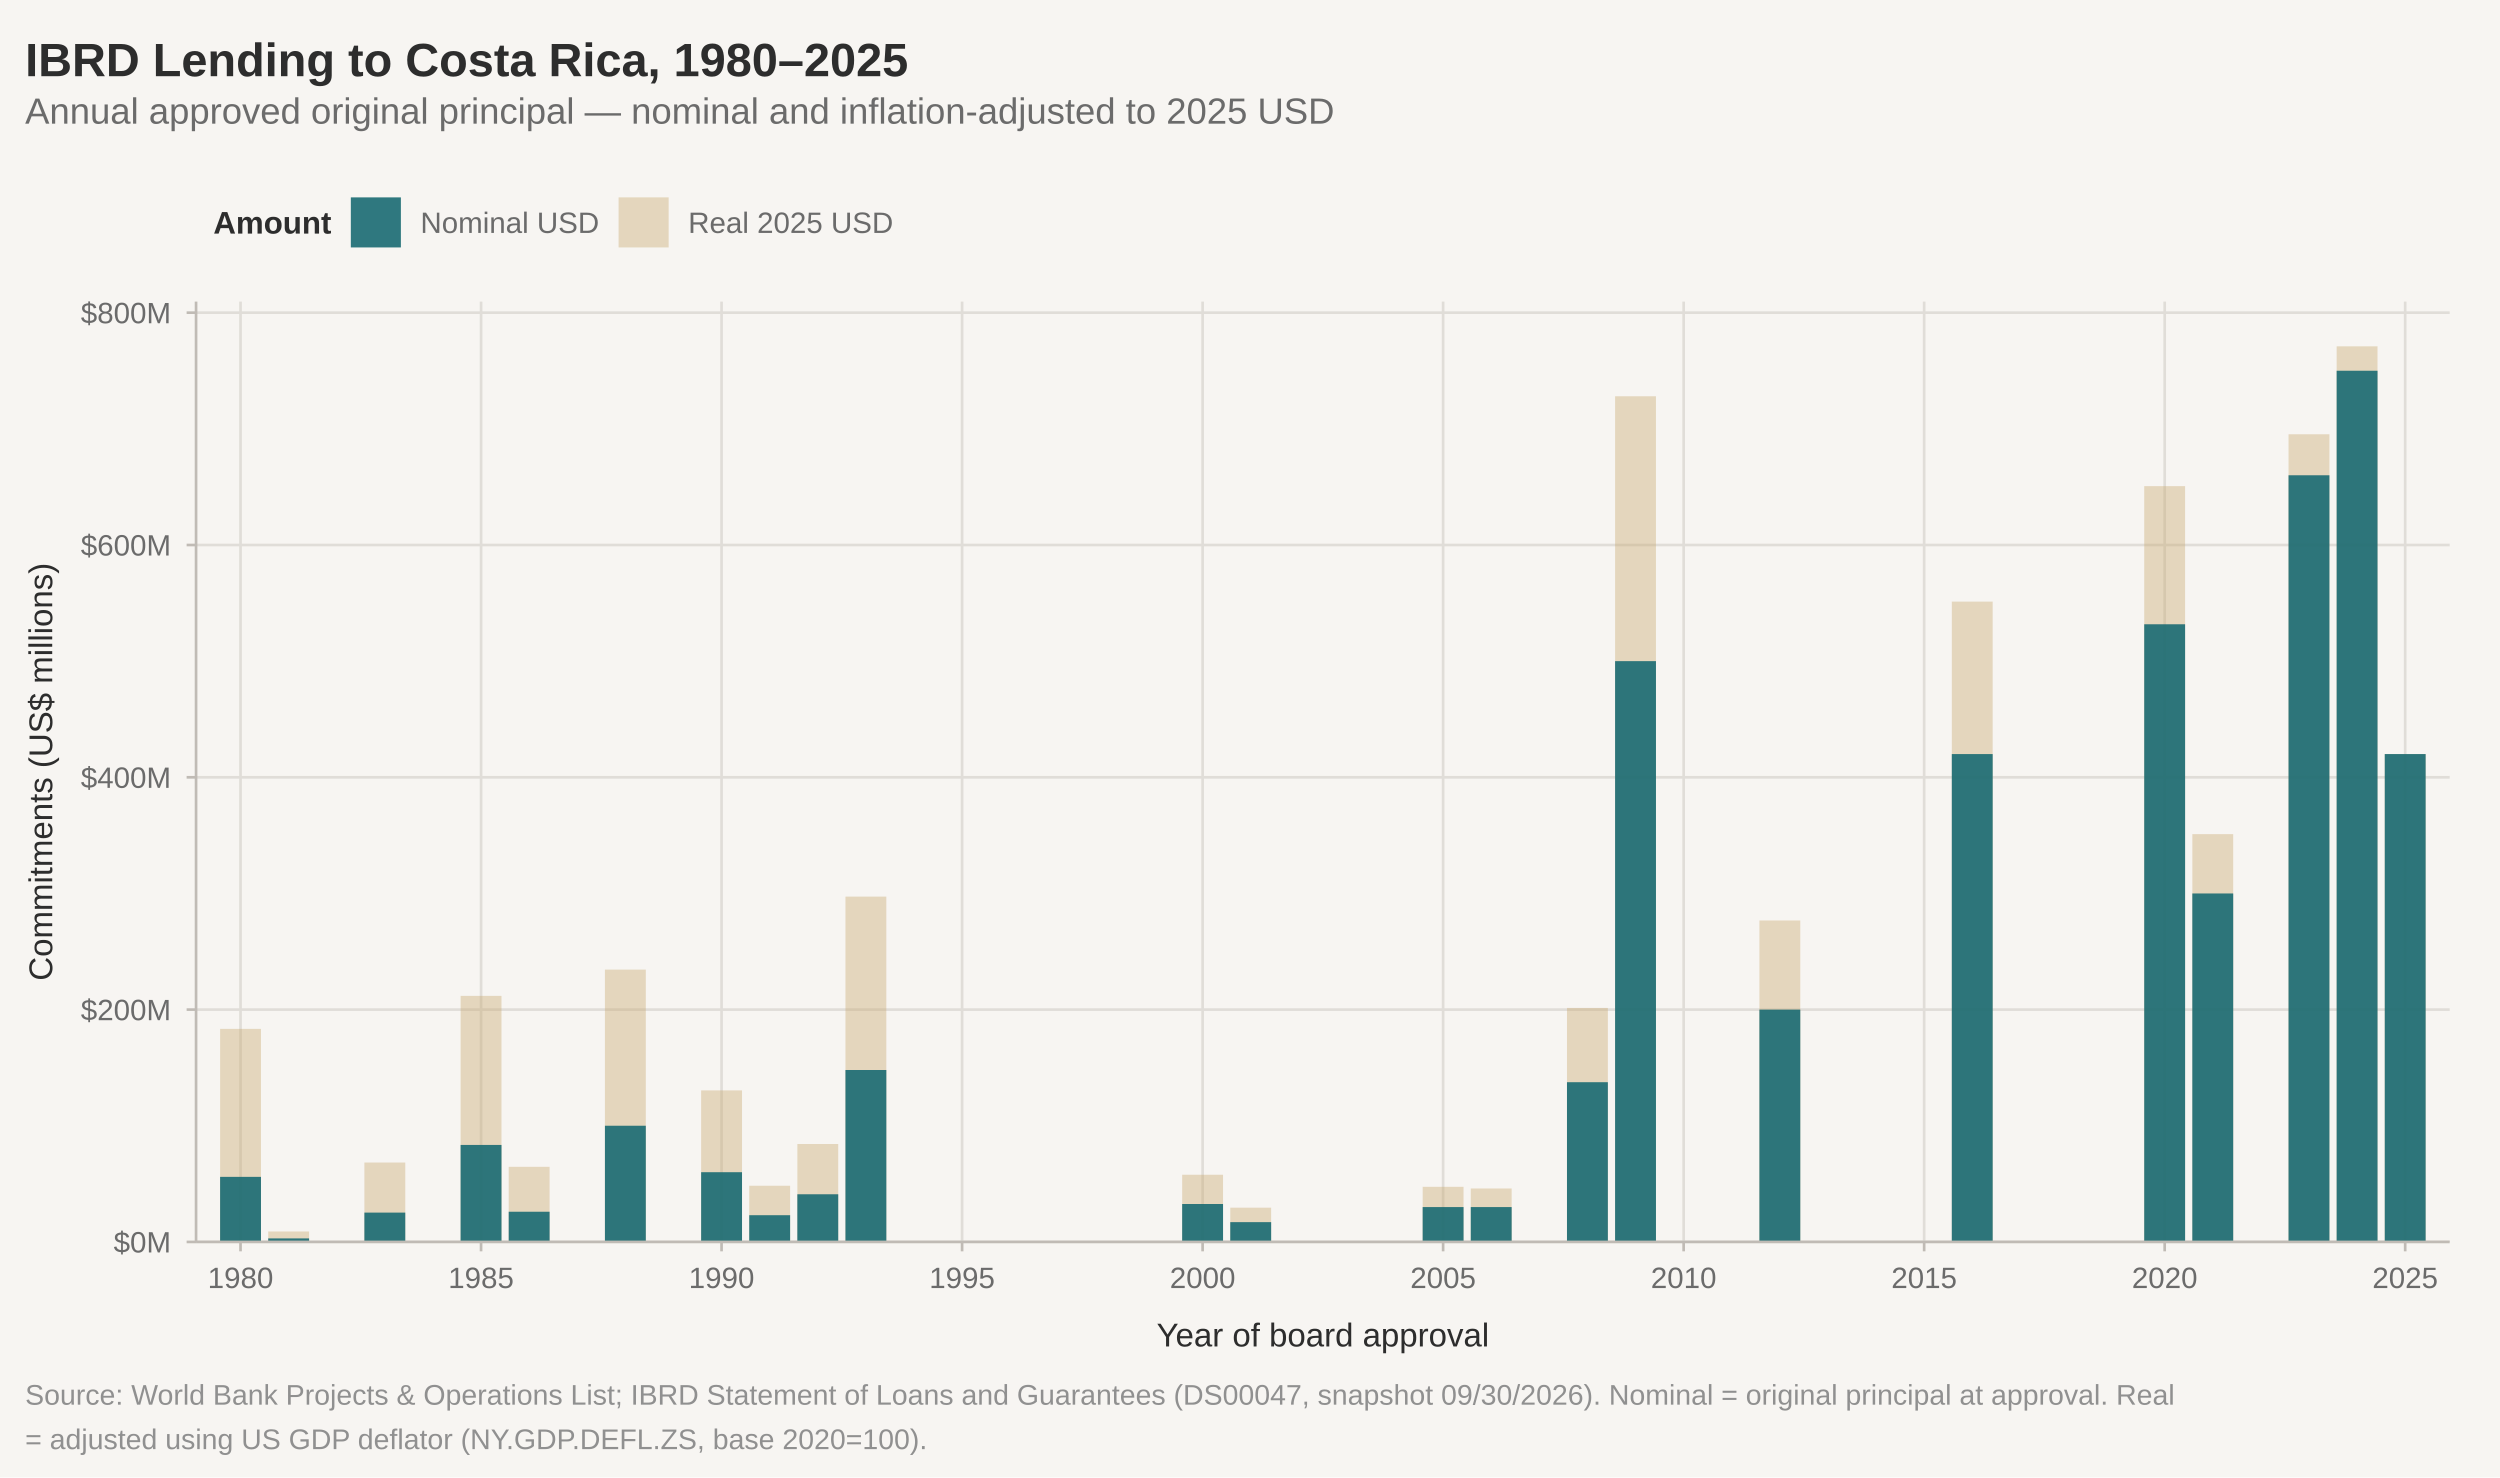
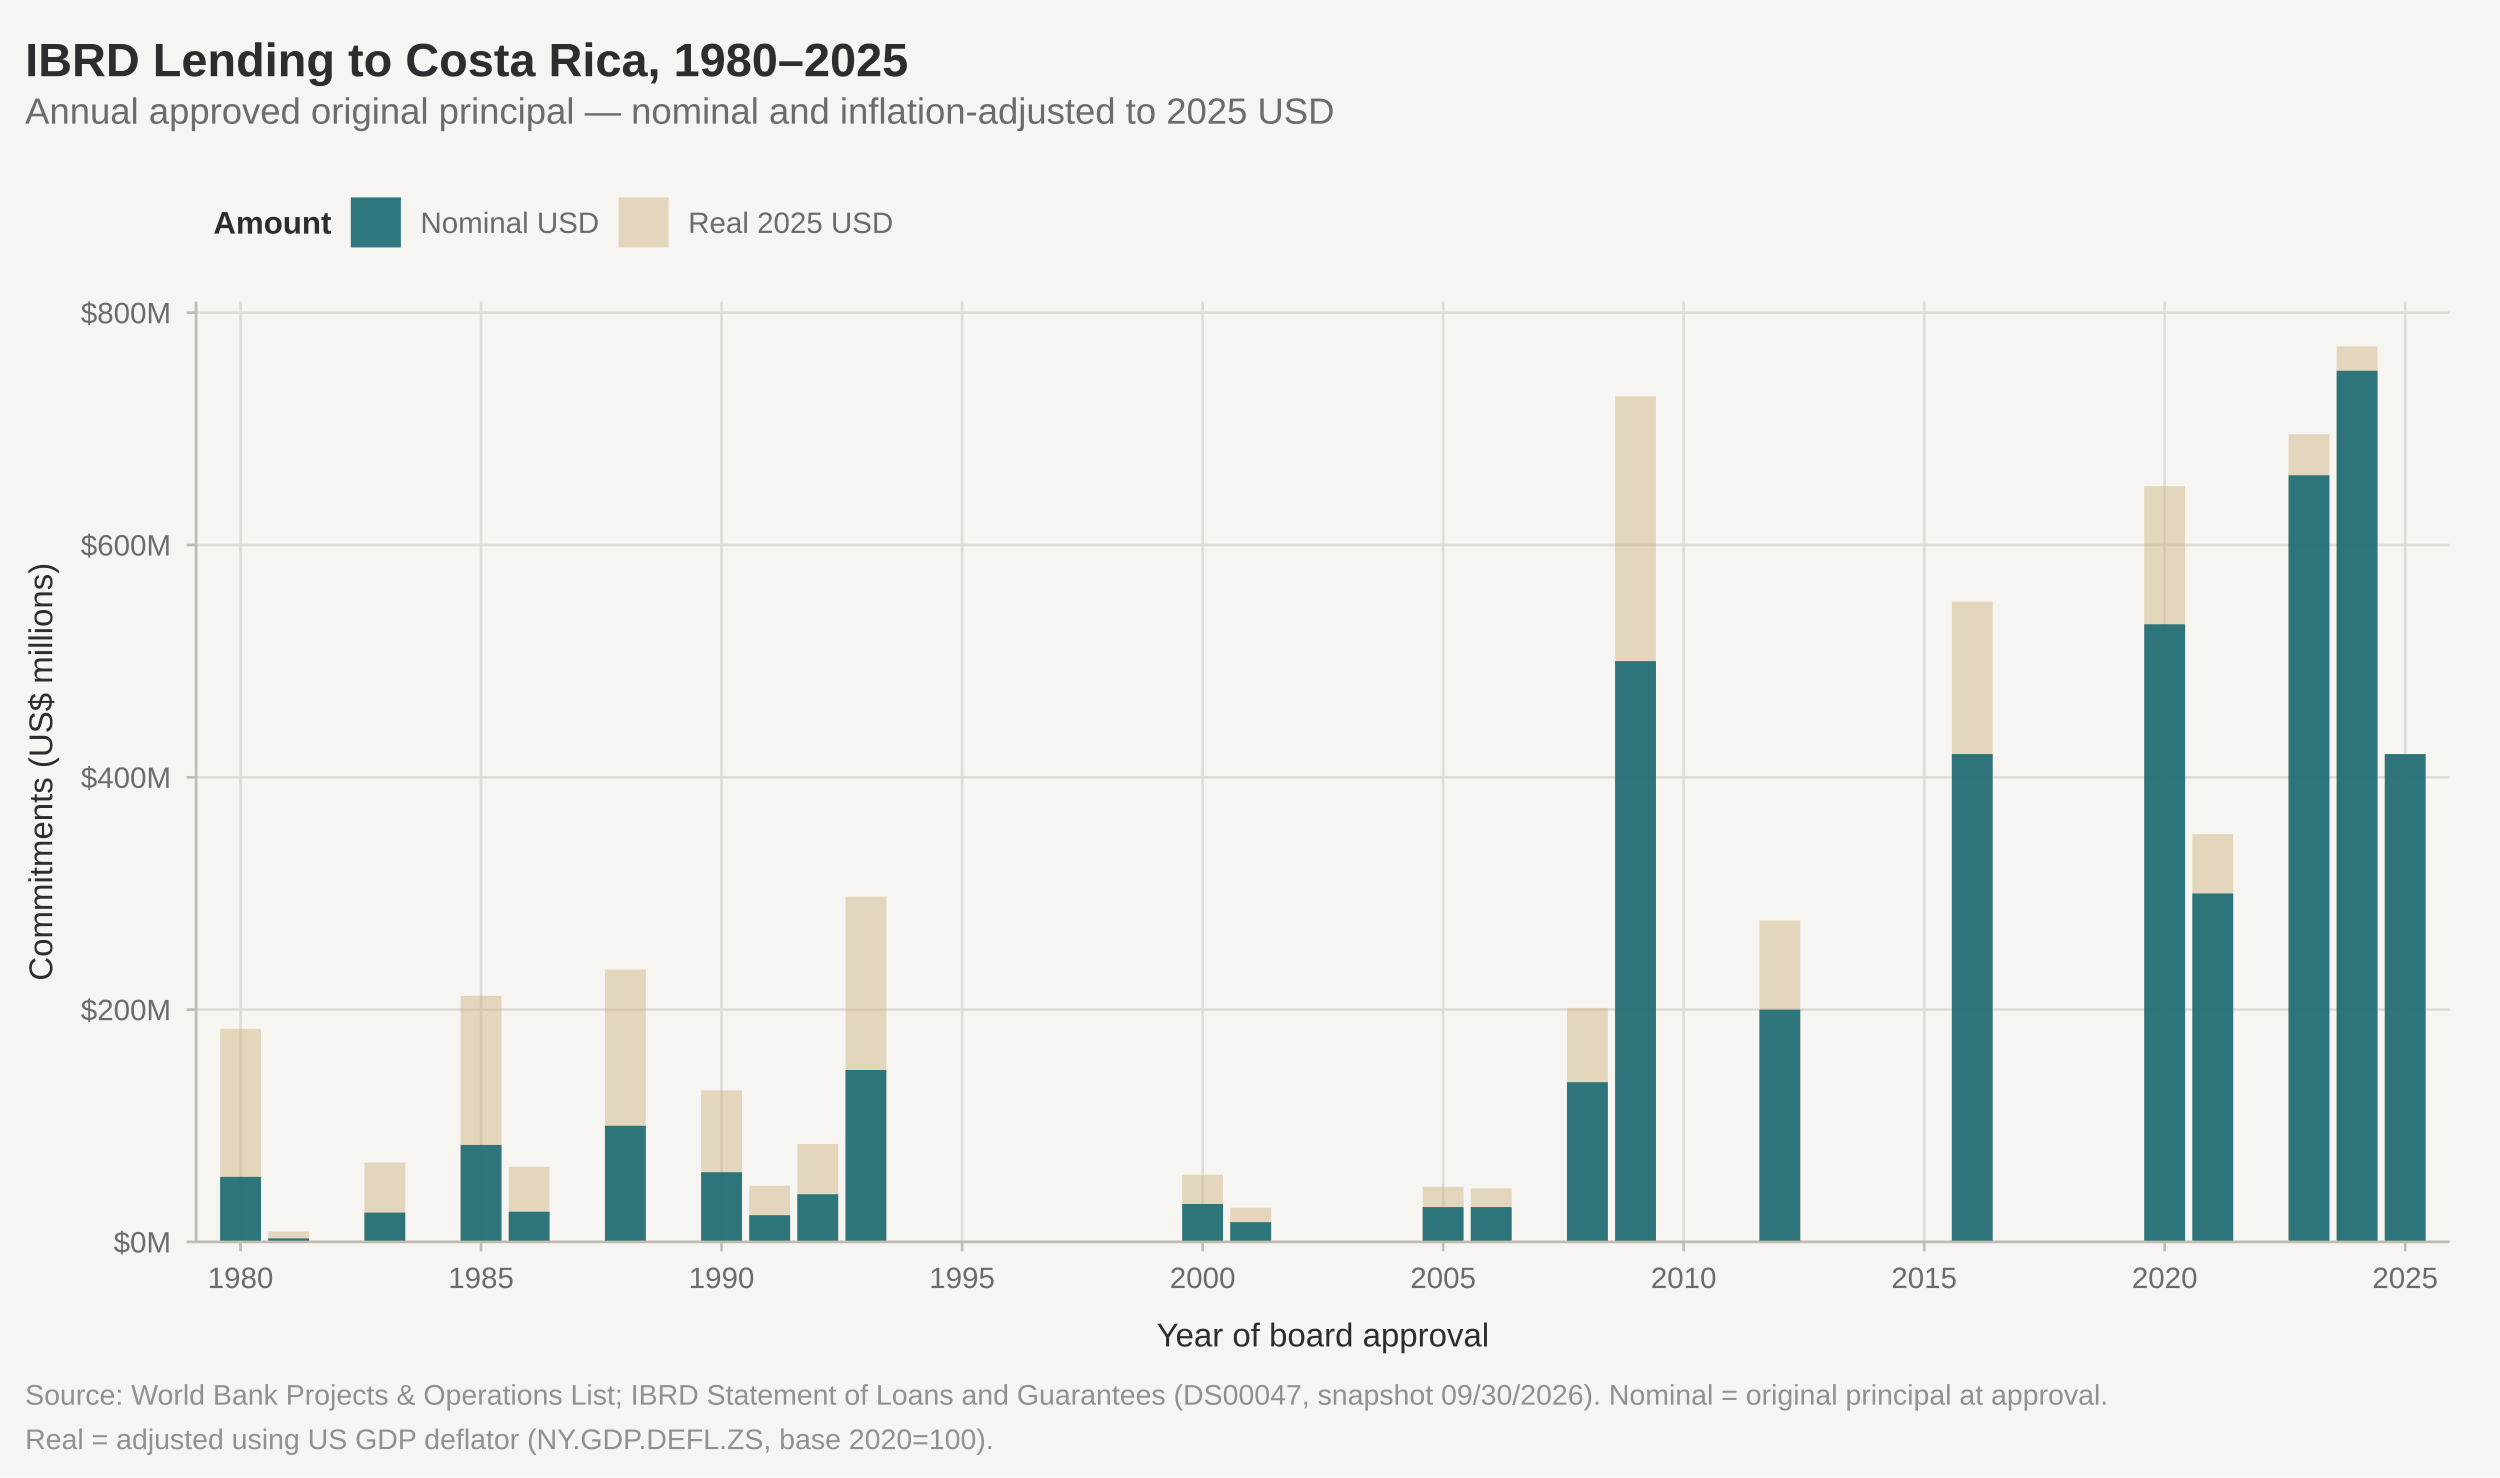
<svg xmlns="http://www.w3.org/2000/svg" class="svglite" width="792.00pt" height="468.00pt" viewBox="0 0 792.00 468.00">
  <defs>
    <style type="text/css">
    .svglite line, .svglite polyline, .svglite polygon, .svglite path, .svglite rect, .svglite circle {
      fill: none;
      stroke: #000000;
      stroke-linecap: round;
      stroke-linejoin: round;
      stroke-miterlimit: 10.00;
    }
    .svglite text {
      white-space: pre;
    }
  </style>
  </defs>
  <rect width="100%" height="100%" style="stroke: none; fill: #F7F5F2;" />
  <defs>
    <clipPath id="cpMC4wMHw3OTIuMDB8MC4wMHw0NjguMDA=">
      <rect x="0.00" y="0.00" width="792.00" height="468.00" />
    </clipPath>
  </defs>
  <g clip-path="url(#cpMC4wMHw3OTIuMDB8MC4wMHw0NjguMDA=)">
    <rect x="0" y="-0" width="792.00" height="468.00" style="stroke-width: 1.07; stroke: none; fill: #F7F5F2;" />
  </g>
  <defs>
    <clipPath id="cpNjIuMTF8Nzc2LjA2fDk1LjU0fDM5My40NA==">
      <rect x="62.11" y="95.54" width="713.95" height="297.90" />
    </clipPath>
  </defs>
  <g clip-path="url(#cpNjIuMTF8Nzc2LjA2fDk1LjU0fDM5My40NA==)">
    <rect x="62.11" y="95.54" width="713.95" height="297.90" style="stroke-width: 1.07; stroke: none; fill: #F7F5F2;" />
    <polyline points="62.11,393.44 776.06,393.44 " style="stroke-width: 0.85; stroke: #E0DDD8; stroke-linecap: butt;" />
    <polyline points="62.11,319.84 776.06,319.84 " style="stroke-width: 0.85; stroke: #E0DDD8; stroke-linecap: butt;" />
    <polyline points="62.11,246.25 776.06,246.25 " style="stroke-width: 0.85; stroke: #E0DDD8; stroke-linecap: butt;" />
    <polyline points="62.11,172.65 776.06,172.65 " style="stroke-width: 0.85; stroke: #E0DDD8; stroke-linecap: butt;" />
    <polyline points="62.11,99.05 776.06,99.05 " style="stroke-width: 0.85; stroke: #E0DDD8; stroke-linecap: butt;" />
    <polyline points="76.20,393.44 76.20,95.54 " style="stroke-width: 0.85; stroke: #E0DDD8; stroke-linecap: butt;" />
    <polyline points="152.40,393.44 152.40,95.54 " style="stroke-width: 0.85; stroke: #E0DDD8; stroke-linecap: butt;" />
    <polyline points="228.59,393.44 228.59,95.54 " style="stroke-width: 0.85; stroke: #E0DDD8; stroke-linecap: butt;" />
    <polyline points="304.79,393.44 304.79,95.54 " style="stroke-width: 0.85; stroke: #E0DDD8; stroke-linecap: butt;" />
    <polyline points="380.99,393.44 380.99,95.54 " style="stroke-width: 0.85; stroke: #E0DDD8; stroke-linecap: butt;" />
    <polyline points="457.18,393.44 457.18,95.54 " style="stroke-width: 0.85; stroke: #E0DDD8; stroke-linecap: butt;" />
    <polyline points="533.38,393.44 533.38,95.54 " style="stroke-width: 0.85; stroke: #E0DDD8; stroke-linecap: butt;" />
    <polyline points="609.57,393.44 609.57,95.54 " style="stroke-width: 0.85; stroke: #E0DDD8; stroke-linecap: butt;" />
    <polyline points="685.77,393.44 685.77,95.54 " style="stroke-width: 0.85; stroke: #E0DDD8; stroke-linecap: butt;" />
    <polyline points="761.96,393.44 761.96,95.54 " style="stroke-width: 0.85; stroke: #E0DDD8; stroke-linecap: butt;" />
    <rect x="69.73" y="325.95" width="12.95" height="67.49" style="stroke-width: 1.07; stroke: none; stroke-linecap: butt; stroke-linejoin: miter; fill: #C9A96E; fill-opacity: 0.40;" />
    <rect x="84.97" y="390.13" width="12.95" height="3.30" style="stroke-width: 1.07; stroke: none; stroke-linecap: butt; stroke-linejoin: miter; fill: #C9A96E; fill-opacity: 0.40;" />
    <rect x="100.20" y="393.44" width="12.95" height="0.00" style="stroke-width: 1.07; stroke: none; stroke-linecap: butt; stroke-linejoin: miter; fill: #C9A96E; fill-opacity: 0.40;" />
    <rect x="115.44" y="368.29" width="12.95" height="25.14" style="stroke-width: 1.07; stroke: none; stroke-linecap: butt; stroke-linejoin: miter; fill: #C9A96E; fill-opacity: 0.40;" />
    <rect x="130.68" y="393.44" width="12.95" height="0.00" style="stroke-width: 1.07; stroke: none; stroke-linecap: butt; stroke-linejoin: miter; fill: #C9A96E; fill-opacity: 0.40;" />
    <rect x="145.92" y="315.49" width="12.95" height="77.95" style="stroke-width: 1.07; stroke: none; stroke-linecap: butt; stroke-linejoin: miter; fill: #C9A96E; fill-opacity: 0.40;" />
    <rect x="161.16" y="369.64" width="12.95" height="23.79" style="stroke-width: 1.07; stroke: none; stroke-linecap: butt; stroke-linejoin: miter; fill: #C9A96E; fill-opacity: 0.40;" />
    <rect x="176.40" y="393.44" width="12.95" height="0.00" style="stroke-width: 1.07; stroke: none; stroke-linecap: butt; stroke-linejoin: miter; fill: #C9A96E; fill-opacity: 0.40;" />
    <rect x="191.64" y="307.18" width="12.95" height="86.26" style="stroke-width: 1.07; stroke: none; stroke-linecap: butt; stroke-linejoin: miter; fill: #C9A96E; fill-opacity: 0.40;" />
    <rect x="206.88" y="393.44" width="12.95" height="0.00" style="stroke-width: 1.07; stroke: none; stroke-linecap: butt; stroke-linejoin: miter; fill: #C9A96E; fill-opacity: 0.40;" />
    <rect x="222.12" y="345.43" width="12.95" height="48.00" style="stroke-width: 1.07; stroke: none; stroke-linecap: butt; stroke-linejoin: miter; fill: #C9A96E; fill-opacity: 0.40;" />
    <rect x="237.36" y="375.64" width="12.95" height="17.80" style="stroke-width: 1.07; stroke: none; stroke-linecap: butt; stroke-linejoin: miter; fill: #C9A96E; fill-opacity: 0.40;" />
    <rect x="252.60" y="362.41" width="12.95" height="31.02" style="stroke-width: 1.07; stroke: none; stroke-linecap: butt; stroke-linejoin: miter; fill: #C9A96E; fill-opacity: 0.40;" />
    <rect x="267.84" y="284.05" width="12.95" height="109.39" style="stroke-width: 1.07; stroke: none; stroke-linecap: butt; stroke-linejoin: miter; fill: #C9A96E; fill-opacity: 0.40;" />
    <rect x="283.07" y="393.44" width="12.95" height="0.00" style="stroke-width: 1.07; stroke: none; stroke-linecap: butt; stroke-linejoin: miter; fill: #C9A96E; fill-opacity: 0.40;" />
    <rect x="298.31" y="393.44" width="12.95" height="0.00" style="stroke-width: 1.07; stroke: none; stroke-linecap: butt; stroke-linejoin: miter; fill: #C9A96E; fill-opacity: 0.40;" />
    <rect x="313.55" y="393.44" width="12.95" height="0.00" style="stroke-width: 1.07; stroke: none; stroke-linecap: butt; stroke-linejoin: miter; fill: #C9A96E; fill-opacity: 0.40;" />
    <rect x="328.79" y="393.44" width="12.95" height="0.00" style="stroke-width: 1.07; stroke: none; stroke-linecap: butt; stroke-linejoin: miter; fill: #C9A96E; fill-opacity: 0.40;" />
    <rect x="344.03" y="393.44" width="12.95" height="0.00" style="stroke-width: 1.07; stroke: none; stroke-linecap: butt; stroke-linejoin: miter; fill: #C9A96E; fill-opacity: 0.40;" />
    <rect x="359.27" y="393.44" width="12.95" height="0.00" style="stroke-width: 1.07; stroke: none; stroke-linecap: butt; stroke-linejoin: miter; fill: #C9A96E; fill-opacity: 0.40;" />
    <rect x="374.51" y="372.15" width="12.95" height="21.29" style="stroke-width: 1.07; stroke: none; stroke-linecap: butt; stroke-linejoin: miter; fill: #C9A96E; fill-opacity: 0.40;" />
    <rect x="389.75" y="382.59" width="12.95" height="10.85" style="stroke-width: 1.07; stroke: none; stroke-linecap: butt; stroke-linejoin: miter; fill: #C9A96E; fill-opacity: 0.40;" />
    <rect x="404.99" y="393.44" width="12.95" height="0.00" style="stroke-width: 1.07; stroke: none; stroke-linecap: butt; stroke-linejoin: miter; fill: #C9A96E; fill-opacity: 0.40;" />
    <rect x="420.23" y="393.44" width="12.95" height="0.00" style="stroke-width: 1.07; stroke: none; stroke-linecap: butt; stroke-linejoin: miter; fill: #C9A96E; fill-opacity: 0.40;" />
    <rect x="435.47" y="393.44" width="12.95" height="0.00" style="stroke-width: 1.07; stroke: none; stroke-linecap: butt; stroke-linejoin: miter; fill: #C9A96E; fill-opacity: 0.40;" />
    <rect x="450.70" y="375.98" width="12.95" height="17.45" style="stroke-width: 1.07; stroke: none; stroke-linecap: butt; stroke-linejoin: miter; fill: #C9A96E; fill-opacity: 0.40;" />
    <rect x="465.94" y="376.51" width="12.95" height="16.93" style="stroke-width: 1.07; stroke: none; stroke-linecap: butt; stroke-linejoin: miter; fill: #C9A96E; fill-opacity: 0.40;" />
    <rect x="481.18" y="393.44" width="12.95" height="0.00" style="stroke-width: 1.07; stroke: none; stroke-linecap: butt; stroke-linejoin: miter; fill: #C9A96E; fill-opacity: 0.40;" />
    <rect x="496.42" y="319.31" width="12.95" height="74.13" style="stroke-width: 1.07; stroke: none; stroke-linecap: butt; stroke-linejoin: miter; fill: #C9A96E; fill-opacity: 0.40;" />
    <rect x="511.66" y="125.54" width="12.95" height="267.90" style="stroke-width: 1.07; stroke: none; stroke-linecap: butt; stroke-linejoin: miter; fill: #C9A96E; fill-opacity: 0.40;" />
    <rect x="526.90" y="393.44" width="12.95" height="0.00" style="stroke-width: 1.07; stroke: none; stroke-linecap: butt; stroke-linejoin: miter; fill: #C9A96E; fill-opacity: 0.40;" />
    <rect x="542.14" y="393.44" width="12.95" height="0.00" style="stroke-width: 1.07; stroke: none; stroke-linecap: butt; stroke-linejoin: miter; fill: #C9A96E; fill-opacity: 0.40;" />
    <rect x="557.38" y="291.60" width="12.95" height="101.84" style="stroke-width: 1.07; stroke: none; stroke-linecap: butt; stroke-linejoin: miter; fill: #C9A96E; fill-opacity: 0.40;" />
    <rect x="572.62" y="393.44" width="12.95" height="0.00" style="stroke-width: 1.07; stroke: none; stroke-linecap: butt; stroke-linejoin: miter; fill: #C9A96E; fill-opacity: 0.40;" />
    <rect x="587.86" y="393.44" width="12.95" height="0.00" style="stroke-width: 1.07; stroke: none; stroke-linecap: butt; stroke-linejoin: miter; fill: #C9A96E; fill-opacity: 0.40;" />
    <rect x="603.10" y="393.44" width="12.95" height="0.00" style="stroke-width: 1.07; stroke: none; stroke-linecap: butt; stroke-linejoin: miter; fill: #C9A96E; fill-opacity: 0.40;" />
    <rect x="618.33" y="190.59" width="12.95" height="202.85" style="stroke-width: 1.07; stroke: none; stroke-linecap: butt; stroke-linejoin: miter; fill: #C9A96E; fill-opacity: 0.40;" />
    <rect x="633.57" y="393.44" width="12.95" height="0.00" style="stroke-width: 1.07; stroke: none; stroke-linecap: butt; stroke-linejoin: miter; fill: #C9A96E; fill-opacity: 0.40;" />
    <rect x="648.81" y="393.44" width="12.95" height="0.00" style="stroke-width: 1.07; stroke: none; stroke-linecap: butt; stroke-linejoin: miter; fill: #C9A96E; fill-opacity: 0.40;" />
    <rect x="664.05" y="393.44" width="12.95" height="0.00" style="stroke-width: 1.07; stroke: none; stroke-linecap: butt; stroke-linejoin: miter; fill: #C9A96E; fill-opacity: 0.40;" />
    <rect x="679.29" y="154.01" width="12.95" height="239.42" style="stroke-width: 1.07; stroke: none; stroke-linecap: butt; stroke-linejoin: miter; fill: #C9A96E; fill-opacity: 0.40;" />
    <rect x="694.53" y="264.25" width="12.95" height="129.18" style="stroke-width: 1.07; stroke: none; stroke-linecap: butt; stroke-linejoin: miter; fill: #C9A96E; fill-opacity: 0.40;" />
    <rect x="709.77" y="393.44" width="12.95" height="0.00" style="stroke-width: 1.07; stroke: none; stroke-linecap: butt; stroke-linejoin: miter; fill: #C9A96E; fill-opacity: 0.40;" />
    <rect x="725.01" y="137.57" width="12.95" height="255.87" style="stroke-width: 1.07; stroke: none; stroke-linecap: butt; stroke-linejoin: miter; fill: #C9A96E; fill-opacity: 0.40;" />
    <rect x="740.25" y="109.72" width="12.95" height="283.71" style="stroke-width: 1.07; stroke: none; stroke-linecap: butt; stroke-linejoin: miter; fill: #C9A96E; fill-opacity: 0.40;" />
    <rect x="755.49" y="238.89" width="12.95" height="154.55" style="stroke-width: 1.07; stroke: none; stroke-linecap: butt; stroke-linejoin: miter; fill: #C9A96E; fill-opacity: 0.40;" />
    <rect x="69.73" y="372.83" width="12.95" height="20.61" style="stroke-width: 1.07; stroke: none; stroke-linecap: butt; stroke-linejoin: miter; fill: #1A6B72; fill-opacity: 0.90;" />
    <rect x="84.97" y="392.33" width="12.95" height="1.10" style="stroke-width: 1.07; stroke: none; stroke-linecap: butt; stroke-linejoin: miter; fill: #1A6B72; fill-opacity: 0.90;" />
    <rect x="100.20" y="393.44" width="12.95" height="0.00" style="stroke-width: 1.07; stroke: none; stroke-linecap: butt; stroke-linejoin: miter; fill: #1A6B72; fill-opacity: 0.90;" />
    <rect x="115.44" y="384.16" width="12.95" height="9.27" style="stroke-width: 1.07; stroke: none; stroke-linecap: butt; stroke-linejoin: miter; fill: #1A6B72; fill-opacity: 0.90;" />
    <rect x="130.68" y="393.44" width="12.95" height="0.00" style="stroke-width: 1.07; stroke: none; stroke-linecap: butt; stroke-linejoin: miter; fill: #1A6B72; fill-opacity: 0.90;" />
    <rect x="145.92" y="362.71" width="12.95" height="30.73" style="stroke-width: 1.07; stroke: none; stroke-linecap: butt; stroke-linejoin: miter; fill: #1A6B72; fill-opacity: 0.90;" />
    <rect x="161.16" y="383.87" width="12.95" height="9.57" style="stroke-width: 1.07; stroke: none; stroke-linecap: butt; stroke-linejoin: miter; fill: #1A6B72; fill-opacity: 0.90;" />
    <rect x="176.40" y="393.44" width="12.95" height="0.00" style="stroke-width: 1.07; stroke: none; stroke-linecap: butt; stroke-linejoin: miter; fill: #1A6B72; fill-opacity: 0.90;" />
    <rect x="191.64" y="356.64" width="12.95" height="36.80" style="stroke-width: 1.07; stroke: none; stroke-linecap: butt; stroke-linejoin: miter; fill: #1A6B72; fill-opacity: 0.90;" />
    <rect x="206.88" y="393.44" width="12.95" height="0.00" style="stroke-width: 1.07; stroke: none; stroke-linecap: butt; stroke-linejoin: miter; fill: #1A6B72; fill-opacity: 0.90;" />
    <rect x="222.12" y="371.36" width="12.95" height="22.08" style="stroke-width: 1.07; stroke: none; stroke-linecap: butt; stroke-linejoin: miter; fill: #1A6B72; fill-opacity: 0.90;" />
    <rect x="237.36" y="384.97" width="12.95" height="8.46" style="stroke-width: 1.07; stroke: none; stroke-linecap: butt; stroke-linejoin: miter; fill: #1A6B72; fill-opacity: 0.90;" />
    <rect x="252.60" y="378.35" width="12.95" height="15.09" style="stroke-width: 1.07; stroke: none; stroke-linecap: butt; stroke-linejoin: miter; fill: #1A6B72; fill-opacity: 0.90;" />
    <rect x="267.84" y="338.98" width="12.95" height="54.46" style="stroke-width: 1.07; stroke: none; stroke-linecap: butt; stroke-linejoin: miter; fill: #1A6B72; fill-opacity: 0.90;" />
    <rect x="283.07" y="393.44" width="12.95" height="0.00" style="stroke-width: 1.07; stroke: none; stroke-linecap: butt; stroke-linejoin: miter; fill: #1A6B72; fill-opacity: 0.90;" />
    <rect x="298.31" y="393.44" width="12.95" height="0.00" style="stroke-width: 1.07; stroke: none; stroke-linecap: butt; stroke-linejoin: miter; fill: #1A6B72; fill-opacity: 0.90;" />
    <rect x="313.55" y="393.44" width="12.95" height="0.00" style="stroke-width: 1.07; stroke: none; stroke-linecap: butt; stroke-linejoin: miter; fill: #1A6B72; fill-opacity: 0.90;" />
    <rect x="328.79" y="393.44" width="12.95" height="0.00" style="stroke-width: 1.07; stroke: none; stroke-linecap: butt; stroke-linejoin: miter; fill: #1A6B72; fill-opacity: 0.90;" />
    <rect x="344.03" y="393.44" width="12.95" height="0.00" style="stroke-width: 1.07; stroke: none; stroke-linecap: butt; stroke-linejoin: miter; fill: #1A6B72; fill-opacity: 0.90;" />
    <rect x="359.27" y="393.44" width="12.95" height="0.00" style="stroke-width: 1.07; stroke: none; stroke-linecap: butt; stroke-linejoin: miter; fill: #1A6B72; fill-opacity: 0.90;" />
    <rect x="374.51" y="381.43" width="12.95" height="12.01" style="stroke-width: 1.07; stroke: none; stroke-linecap: butt; stroke-linejoin: miter; fill: #1A6B72; fill-opacity: 0.90;" />
    <rect x="389.75" y="387.18" width="12.95" height="6.26" style="stroke-width: 1.07; stroke: none; stroke-linecap: butt; stroke-linejoin: miter; fill: #1A6B72; fill-opacity: 0.90;" />
    <rect x="404.99" y="393.44" width="12.95" height="0.00" style="stroke-width: 1.07; stroke: none; stroke-linecap: butt; stroke-linejoin: miter; fill: #1A6B72; fill-opacity: 0.90;" />
    <rect x="420.23" y="393.44" width="12.95" height="0.00" style="stroke-width: 1.07; stroke: none; stroke-linecap: butt; stroke-linejoin: miter; fill: #1A6B72; fill-opacity: 0.90;" />
    <rect x="435.47" y="393.44" width="12.95" height="0.00" style="stroke-width: 1.07; stroke: none; stroke-linecap: butt; stroke-linejoin: miter; fill: #1A6B72; fill-opacity: 0.90;" />
    <rect x="450.70" y="382.40" width="12.95" height="11.04" style="stroke-width: 1.07; stroke: none; stroke-linecap: butt; stroke-linejoin: miter; fill: #1A6B72; fill-opacity: 0.90;" />
    <rect x="465.94" y="382.40" width="12.95" height="11.04" style="stroke-width: 1.07; stroke: none; stroke-linecap: butt; stroke-linejoin: miter; fill: #1A6B72; fill-opacity: 0.90;" />
    <rect x="481.18" y="393.44" width="12.95" height="0.00" style="stroke-width: 1.07; stroke: none; stroke-linecap: butt; stroke-linejoin: miter; fill: #1A6B72; fill-opacity: 0.90;" />
    <rect x="496.42" y="342.84" width="12.95" height="50.60" style="stroke-width: 1.07; stroke: none; stroke-linecap: butt; stroke-linejoin: miter; fill: #1A6B72; fill-opacity: 0.90;" />
    <rect x="511.66" y="209.45" width="12.95" height="183.99" style="stroke-width: 1.07; stroke: none; stroke-linecap: butt; stroke-linejoin: miter; fill: #1A6B72; fill-opacity: 0.90;" />
    <rect x="526.90" y="393.44" width="12.95" height="0.00" style="stroke-width: 1.07; stroke: none; stroke-linecap: butt; stroke-linejoin: miter; fill: #1A6B72; fill-opacity: 0.90;" />
    <rect x="542.14" y="393.44" width="12.95" height="0.00" style="stroke-width: 1.07; stroke: none; stroke-linecap: butt; stroke-linejoin: miter; fill: #1A6B72; fill-opacity: 0.90;" />
    <rect x="557.38" y="319.84" width="12.95" height="73.60" style="stroke-width: 1.07; stroke: none; stroke-linecap: butt; stroke-linejoin: miter; fill: #1A6B72; fill-opacity: 0.90;" />
    <rect x="572.62" y="393.44" width="12.95" height="0.00" style="stroke-width: 1.07; stroke: none; stroke-linecap: butt; stroke-linejoin: miter; fill: #1A6B72; fill-opacity: 0.90;" />
    <rect x="587.86" y="393.44" width="12.95" height="0.00" style="stroke-width: 1.07; stroke: none; stroke-linecap: butt; stroke-linejoin: miter; fill: #1A6B72; fill-opacity: 0.90;" />
    <rect x="603.10" y="393.44" width="12.95" height="0.00" style="stroke-width: 1.07; stroke: none; stroke-linecap: butt; stroke-linejoin: miter; fill: #1A6B72; fill-opacity: 0.90;" />
    <rect x="618.33" y="238.89" width="12.95" height="154.55" style="stroke-width: 1.07; stroke: none; stroke-linecap: butt; stroke-linejoin: miter; fill: #1A6B72; fill-opacity: 0.90;" />
    <rect x="633.57" y="393.44" width="12.95" height="0.00" style="stroke-width: 1.07; stroke: none; stroke-linecap: butt; stroke-linejoin: miter; fill: #1A6B72; fill-opacity: 0.90;" />
    <rect x="648.81" y="393.44" width="12.95" height="0.00" style="stroke-width: 1.07; stroke: none; stroke-linecap: butt; stroke-linejoin: miter; fill: #1A6B72; fill-opacity: 0.90;" />
    <rect x="664.05" y="393.44" width="12.95" height="0.00" style="stroke-width: 1.07; stroke: none; stroke-linecap: butt; stroke-linejoin: miter; fill: #1A6B72; fill-opacity: 0.90;" />
    <rect x="679.29" y="197.77" width="12.95" height="195.67" style="stroke-width: 1.07; stroke: none; stroke-linecap: butt; stroke-linejoin: miter; fill: #1A6B72; fill-opacity: 0.90;" />
    <rect x="694.53" y="283.04" width="12.95" height="110.39" style="stroke-width: 1.07; stroke: none; stroke-linecap: butt; stroke-linejoin: miter; fill: #1A6B72; fill-opacity: 0.90;" />
    <rect x="709.77" y="393.44" width="12.95" height="0.00" style="stroke-width: 1.07; stroke: none; stroke-linecap: butt; stroke-linejoin: miter; fill: #1A6B72; fill-opacity: 0.90;" />
    <rect x="725.01" y="150.57" width="12.95" height="242.87" style="stroke-width: 1.07; stroke: none; stroke-linecap: butt; stroke-linejoin: miter; fill: #1A6B72; fill-opacity: 0.90;" />
    <rect x="740.25" y="117.45" width="12.95" height="275.98" style="stroke-width: 1.07; stroke: none; stroke-linecap: butt; stroke-linejoin: miter; fill: #1A6B72; fill-opacity: 0.90;" />
    <rect x="755.49" y="238.89" width="12.95" height="154.55" style="stroke-width: 1.07; stroke: none; stroke-linecap: butt; stroke-linejoin: miter; fill: #1A6B72; fill-opacity: 0.90;" />
  </g>
  <g clip-path="url(#cpMC4wMHw3OTIuMDB8MC4wMHw0NjguMDA=)">
    <polyline points="62.11,393.44 62.11,95.54 " style="stroke-width: 0.85; stroke: #C0BBB5; stroke-linecap: butt;" />
    <text x="54.19" y="396.78" text-anchor="end" style="font-size: 9.35px;fill: #6B6B6B; font-family: &quot;Arial&quot;;" textLength="18.18px" lengthAdjust="spacingAndGlyphs">$0M</text>
    <text x="54.19" y="323.19" text-anchor="end" style="font-size: 9.35px;fill: #6B6B6B; font-family: &quot;Arial&quot;;" textLength="28.58px" lengthAdjust="spacingAndGlyphs">$200M</text>
    <text x="54.19" y="249.59" text-anchor="end" style="font-size: 9.35px;fill: #6B6B6B; font-family: &quot;Arial&quot;;" textLength="28.58px" lengthAdjust="spacingAndGlyphs">$400M</text>
    <text x="54.19" y="175.99" text-anchor="end" style="font-size: 9.35px;fill: #6B6B6B; font-family: &quot;Arial&quot;;" textLength="28.58px" lengthAdjust="spacingAndGlyphs">$600M</text>
    <text x="54.19" y="102.40" text-anchor="end" style="font-size: 9.35px;fill: #6B6B6B; font-family: &quot;Arial&quot;;" textLength="28.58px" lengthAdjust="spacingAndGlyphs">$800M</text>
    <polyline points="59.12,393.44 62.11,393.44 " style="stroke-width: 0.85; stroke: #C0BBB5; stroke-linecap: butt;" />
    <polyline points="59.12,319.84 62.11,319.84 " style="stroke-width: 0.85; stroke: #C0BBB5; stroke-linecap: butt;" />
    <polyline points="59.12,246.25 62.11,246.25 " style="stroke-width: 0.85; stroke: #C0BBB5; stroke-linecap: butt;" />
    <polyline points="59.12,172.65 62.11,172.65 " style="stroke-width: 0.85; stroke: #C0BBB5; stroke-linecap: butt;" />
    <polyline points="59.12,99.05 62.11,99.05 " style="stroke-width: 0.85; stroke: #C0BBB5; stroke-linecap: butt;" />
    <polyline points="62.11,393.44 776.06,393.44 " style="stroke-width: 0.85; stroke: #C0BBB5; stroke-linecap: butt;" />
    <polyline points="76.20,396.43 76.20,393.44 " style="stroke-width: 0.85; stroke: #C0BBB5; stroke-linecap: butt;" />
    <polyline points="152.40,396.43 152.40,393.44 " style="stroke-width: 0.85; stroke: #C0BBB5; stroke-linecap: butt;" />
    <polyline points="228.59,396.43 228.59,393.44 " style="stroke-width: 0.85; stroke: #C0BBB5; stroke-linecap: butt;" />
    <polyline points="304.79,396.43 304.79,393.44 " style="stroke-width: 0.85; stroke: #C0BBB5; stroke-linecap: butt;" />
    <polyline points="380.99,396.43 380.99,393.44 " style="stroke-width: 0.85; stroke: #C0BBB5; stroke-linecap: butt;" />
    <polyline points="457.18,396.43 457.18,393.44 " style="stroke-width: 0.85; stroke: #C0BBB5; stroke-linecap: butt;" />
    <polyline points="533.38,396.43 533.38,393.44 " style="stroke-width: 0.85; stroke: #C0BBB5; stroke-linecap: butt;" />
    <polyline points="609.57,396.43 609.57,393.44 " style="stroke-width: 0.85; stroke: #C0BBB5; stroke-linecap: butt;" />
    <polyline points="685.77,396.43 685.77,393.44 " style="stroke-width: 0.85; stroke: #C0BBB5; stroke-linecap: butt;" />
    <polyline points="761.96,396.43 761.96,393.44 " style="stroke-width: 0.85; stroke: #C0BBB5; stroke-linecap: butt;" />
    <text x="76.20" y="408.05" text-anchor="middle" style="font-size: 9.35px;fill: #6B6B6B; font-family: &quot;Arial&quot;;" textLength="20.79px" lengthAdjust="spacingAndGlyphs">1980</text>
    <text x="152.40" y="408.05" text-anchor="middle" style="font-size: 9.35px;fill: #6B6B6B; font-family: &quot;Arial&quot;;" textLength="20.79px" lengthAdjust="spacingAndGlyphs">1985</text>
    <text x="228.59" y="408.05" text-anchor="middle" style="font-size: 9.35px;fill: #6B6B6B; font-family: &quot;Arial&quot;;" textLength="20.79px" lengthAdjust="spacingAndGlyphs">1990</text>
    <text x="304.79" y="408.05" text-anchor="middle" style="font-size: 9.35px;fill: #6B6B6B; font-family: &quot;Arial&quot;;" textLength="20.79px" lengthAdjust="spacingAndGlyphs">1995</text>
    <text x="380.99" y="408.05" text-anchor="middle" style="font-size: 9.35px;fill: #6B6B6B; font-family: &quot;Arial&quot;;" textLength="20.79px" lengthAdjust="spacingAndGlyphs">2000</text>
    <text x="457.18" y="408.05" text-anchor="middle" style="font-size: 9.35px;fill: #6B6B6B; font-family: &quot;Arial&quot;;" textLength="20.79px" lengthAdjust="spacingAndGlyphs">2005</text>
    <text x="533.38" y="408.05" text-anchor="middle" style="font-size: 9.35px;fill: #6B6B6B; font-family: &quot;Arial&quot;;" textLength="20.79px" lengthAdjust="spacingAndGlyphs">2010</text>
    <text x="609.57" y="408.05" text-anchor="middle" style="font-size: 9.35px;fill: #6B6B6B; font-family: &quot;Arial&quot;;" textLength="20.79px" lengthAdjust="spacingAndGlyphs">2015</text>
    <text x="685.77" y="408.05" text-anchor="middle" style="font-size: 9.35px;fill: #6B6B6B; font-family: &quot;Arial&quot;;" textLength="20.79px" lengthAdjust="spacingAndGlyphs">2020</text>
    <text x="761.96" y="408.05" text-anchor="middle" style="font-size: 9.35px;fill: #6B6B6B; font-family: &quot;Arial&quot;;" textLength="20.79px" lengthAdjust="spacingAndGlyphs">2025</text>
    <text x="419.08" y="426.55" text-anchor="middle" style="font-size: 10.45px;fill: #2D2D2D; font-family: &quot;Arial&quot;;" textLength="105.22px" lengthAdjust="spacingAndGlyphs">Year of board approval</text>
    <text transform="translate(16.54,244.49) rotate(-90)" text-anchor="middle" style="font-size: 10.45px;fill: #2D2D2D; font-family: &quot;Arial&quot;;" textLength="132.24px" lengthAdjust="spacingAndGlyphs">Commitments (US$ millions)</text>
    <rect x="62.11" y="56.34" width="226.33" height="28.24" style="stroke-width: 1.07; stroke: none; fill: #F7F5F2;" />
    <text x="67.59" y="74.00" style="font-size: 9.90px; font-weight: bold;fill: #2D2D2D; font-family: &quot;Arial&quot;;" textLength="37.36px" lengthAdjust="spacingAndGlyphs">Amount</text>
    <rect x="110.43" y="61.82" width="17.28" height="17.28" style="stroke-width: 1.07; stroke: none; fill: #F7F5F2;" />
    <rect x="111.14" y="62.53" width="15.86" height="15.86" style="stroke-width: 1.07; stroke: none; stroke-linecap: butt; stroke-linejoin: miter; fill: #1A6B72; fill-opacity: 0.90;" />
    <rect x="195.26" y="61.82" width="17.28" height="17.28" style="stroke-width: 1.07; stroke: none; fill: #F7F5F2;" />
    <rect x="195.97" y="62.53" width="15.86" height="15.86" style="stroke-width: 1.07; stroke: none; stroke-linecap: butt; stroke-linejoin: miter; fill: #C9A96E; fill-opacity: 0.40;" />
    <text x="133.19" y="73.80" style="font-size: 9.35px;fill: #6B6B6B; font-family: &quot;Arial&quot;;" textLength="56.60px" lengthAdjust="spacingAndGlyphs">Nominal USD</text>
    <text x="218.02" y="73.80" style="font-size: 9.35px;fill: #6B6B6B; font-family: &quot;Arial&quot;;" textLength="64.94px" lengthAdjust="spacingAndGlyphs">Real 2025 USD</text>
    <text x="7.97" y="39.18" style="font-size: 11.55px;fill: #6B6B6B; font-family: &quot;Arial&quot;;" textLength="414.71px" lengthAdjust="spacingAndGlyphs">Annual approved original principal — nominal and inflation-adjusted to 2025 USD</text>
    <text x="7.97" y="24.15" style="font-size: 14.85px; font-weight: bold;fill: #2D2D2D; font-family: &quot;Arial&quot;;" textLength="279.75px" lengthAdjust="spacingAndGlyphs">IBRD Lending to Costa Rica, 1980–2025</text>
-     <text x="7.97" y="445.01" style="font-size: 9.02px;fill: #909090; font-family: &quot;Arial&quot;;" textLength="680.42px" lengthAdjust="spacingAndGlyphs">Source: World Bank Projects &amp; Operations List; IBRD Statement of Loans and Guarantees (DS00047, snapshot 09/30/2026). Nominal = original principal at approval. Real</text>
-     <text x="7.97" y="459.08" style="font-size: 9.02px;fill: #909090; font-family: &quot;Arial&quot;;" textLength="285.58px" lengthAdjust="spacingAndGlyphs">= adjusted using US GDP deflator (NY.GDP.DEFL.ZS, base 2020=100).</text>
+     <text x="7.97" y="445.01" style="font-size: 9.02px;fill: #909090; font-family: &quot;Arial&quot;;" textLength="659.38px" lengthAdjust="spacingAndGlyphs">Source: World Bank Projects &amp; Operations List; IBRD Statement of Loans and Guarantees (DS00047, snapshot 09/30/2026). Nominal = original principal at approval.</text>
+     <text x="7.97" y="459.08" style="font-size: 9.02px;fill: #909090; font-family: &quot;Arial&quot;;" textLength="306.62px" lengthAdjust="spacingAndGlyphs">Real = adjusted using US GDP deflator (NY.GDP.DEFL.ZS, base 2020=100).</text>
  </g>
</svg>
